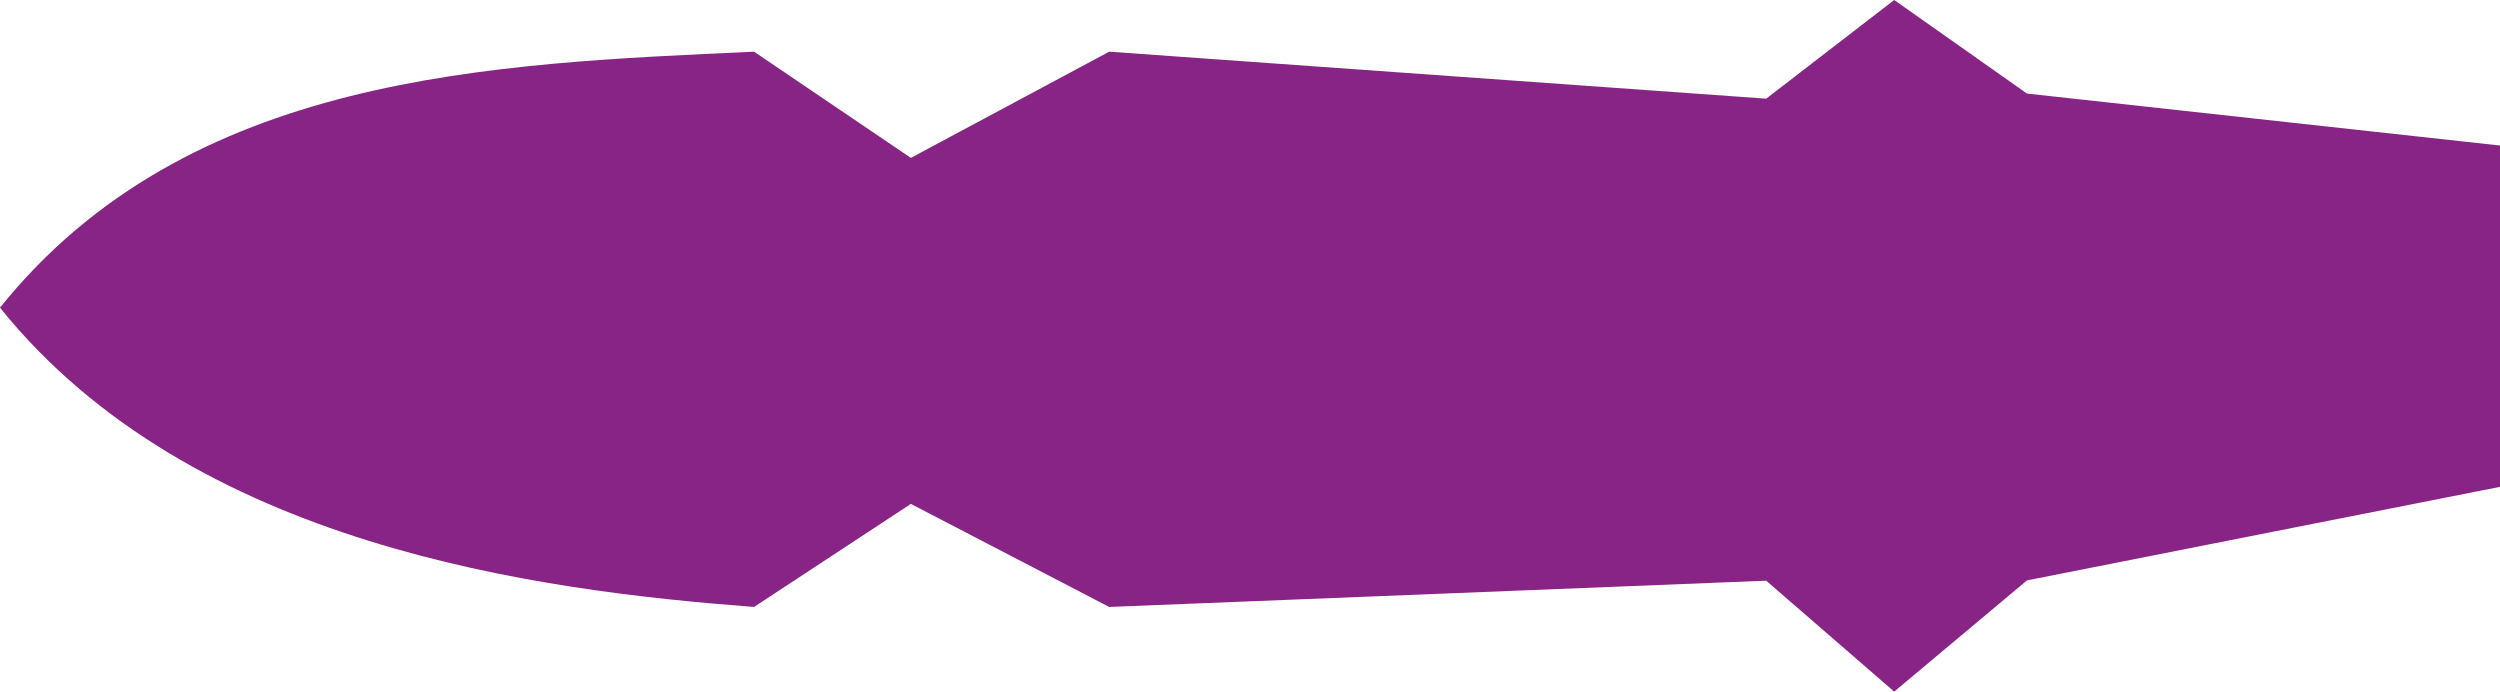
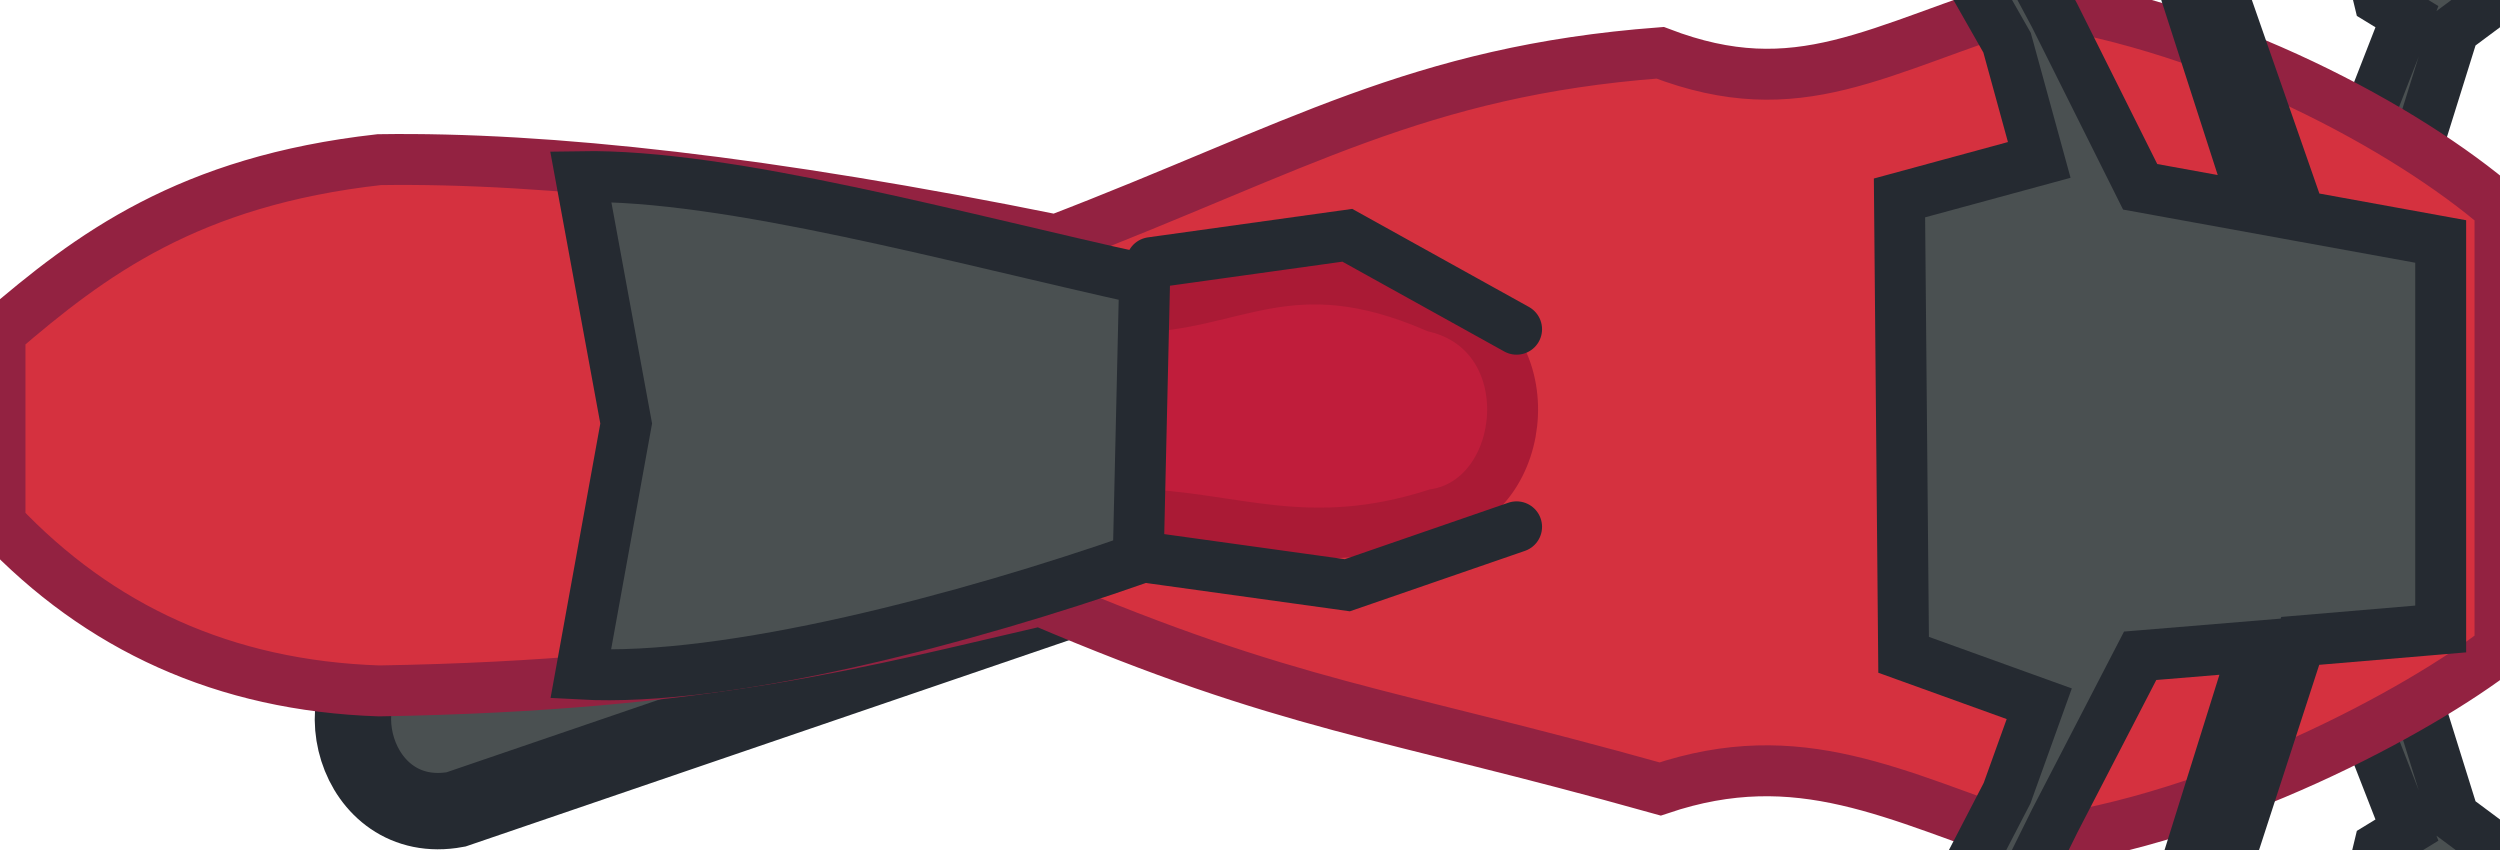
- <svg xmlns="http://www.w3.org/2000/svg" width="239.118" height="66.15">
-   <path d="M72.122 4.943C47.084 6.105 18.018 7.013 0 29.426c18.351 22.82 51.493 27.062 72.122 28.627l15-9.857 18.97 9.857 62.84-2.512 12.243 10.61 12.7-10.639 45.243-8.948V13.92l-45.243-4.97-12.7-8.95-12.242 9.437-62.84-4.494-18.971 10.159Z" style="fill:#872485;fill-opacity:1" />
+ <svg xmlns="http://www.w3.org/2000/svg" width="185.571" height="63.028" version="1.1" id="svg4" xml:space="preserve">
+   <defs id="defs8" />
+   <path style="opacity:1;fill:#4a5051;fill-opacity:1;stroke:#252a31;stroke-width:5.669;stroke-miterlimit:9.59;stroke-opacity:1" d="M 29.434,47.811 86.803,29.744 90.258,40.799 33.846,60.082 C 26.275,61.481 23.434,50.909 29.434,47.811 Z" id="path1101" />
+   <path style="display:inline;opacity:1;fill:#4a5051;fill-opacity:1;stroke:#252a31;stroke-width:3.78;stroke-miterlimit:9.59;stroke-opacity:1;stroke-dasharray:none" d="m 173.462,14.572 5.201,-13.333 -2.064,-1.263 -3.159,-13.129 8.681,-2.433 3.171,15.461 -3.158,2.351 -4.668,14.948 z" id="path4664" />
+   <path style="display:inline;opacity:1;fill:#4a5051;fill-opacity:1;stroke:#252a31;stroke-width:3.78;stroke-miterlimit:9.59;stroke-opacity:1;stroke-dasharray:none" d="m 173.462,48.282 5.201,13.333 -2.064,1.263 -3.159,13.129 8.681,2.433 3.171,-15.461 -3.158,-2.351 -4.668,-14.948 z" id="path4668" />
+   <path d="M 28.14,11.851 C 13.972,13.441 6.72,18.917 0,24.692 v 14.14 c 7.339,7.751 16.626,12.066 28.14,12.453 24.543,-0.412 36.075,-3.718 49.065,-6.699 18.593,7.925 25.374,8.195 46.026,13.979 10.329,-3.486 17.367,0.472 27.697,3.991 13.854,-1.783 28.708,-9.808 34.643,-14.431 V 15.48 C 178.693,9.546 164.857,2.026 150.928,0 139.205,3.642 133.566,7.88 123.231,3.918 105.254,5.283 96.294,10.935 78.383,17.817 57.075,13.496 40.632,11.663 28.14,11.851 Z" style="fill:#d5313f;fill-opacity:1;stroke:#932241;stroke-opacity:1;stroke-width:3.78;stroke-dasharray:none;stroke-linecap:butt;stroke-linejoin:miter" id="path2" />
+   <path id="rect4859" style="opacity:1;fill:#c01d3b;stroke:#aa1a35;stroke-width:3.78;stroke-miterlimit:9.59" d="m 84.061,22.791 c 7.496,-0.014 11.677,-4.679 22.517,0 8.182,2.008 6.998,14.203 0,15.381 -9.633,3.071 -15.115,0.151 -22.517,0 z" />
+   <path style="opacity:1;fill:#4a5051;fill-opacity:1;stroke:#252a31;stroke-width:3.78;stroke-miterlimit:9.59;stroke-opacity:1;stroke-dasharray:none" d="m 43.109,13.11 c 10.946,-0.188 28.047,4.597 41.855,7.635 L 84.488,41.473 C 71.81,45.902 54.087,50.643 43.109,50.037 l 3.372,-18.6 z" id="path4671" />
+   <path style="opacity:1;fill:#4a5051;fill-opacity:1;stroke:#252a31;stroke-width:3.78;stroke-miterlimit:9.59;stroke-dasharray:none;stroke-opacity:1" d="m 148.983,3.172 -5.316,-9.337 3.758,-2.189 5.094,9.522 6.342,12.698 8.525,1.551 -5.004,-15.509 2.658,-0.226 5.702,16.346 10.426,1.897 v 28.763 l -10.426,0.883 -5.702,17.55 -2.658,-1.164 5.004,-15.985 -8.525,0.705 -6.342,12.257 -5.094,10.302 -3.758,-2.107 5.316,-10.256 2.387,-6.635 -10.068,-3.633 -0.306,-33.913 10.374,-2.821 z" id="path4756" />
+   <path style="opacity:1;fill:none;fill-opacity:1;stroke:#252a31;stroke-width:3.78;stroke-miterlimit:9.59;stroke-dasharray:none;stroke-opacity:1;stroke-linecap:round" d="m 85.469,19.492 14.54,-2.028 12.565,6.973" id="path4779" />
+   <path style="opacity:1;fill:none;fill-opacity:1;stroke:#252a31;stroke-width:3.78;stroke-miterlimit:9.59;stroke-dasharray:none;stroke-opacity:1;stroke-linecap:round" d="m 85.469,41.422 14.54,2.02 12.565,-4.337" id="path4781" />
</svg>
